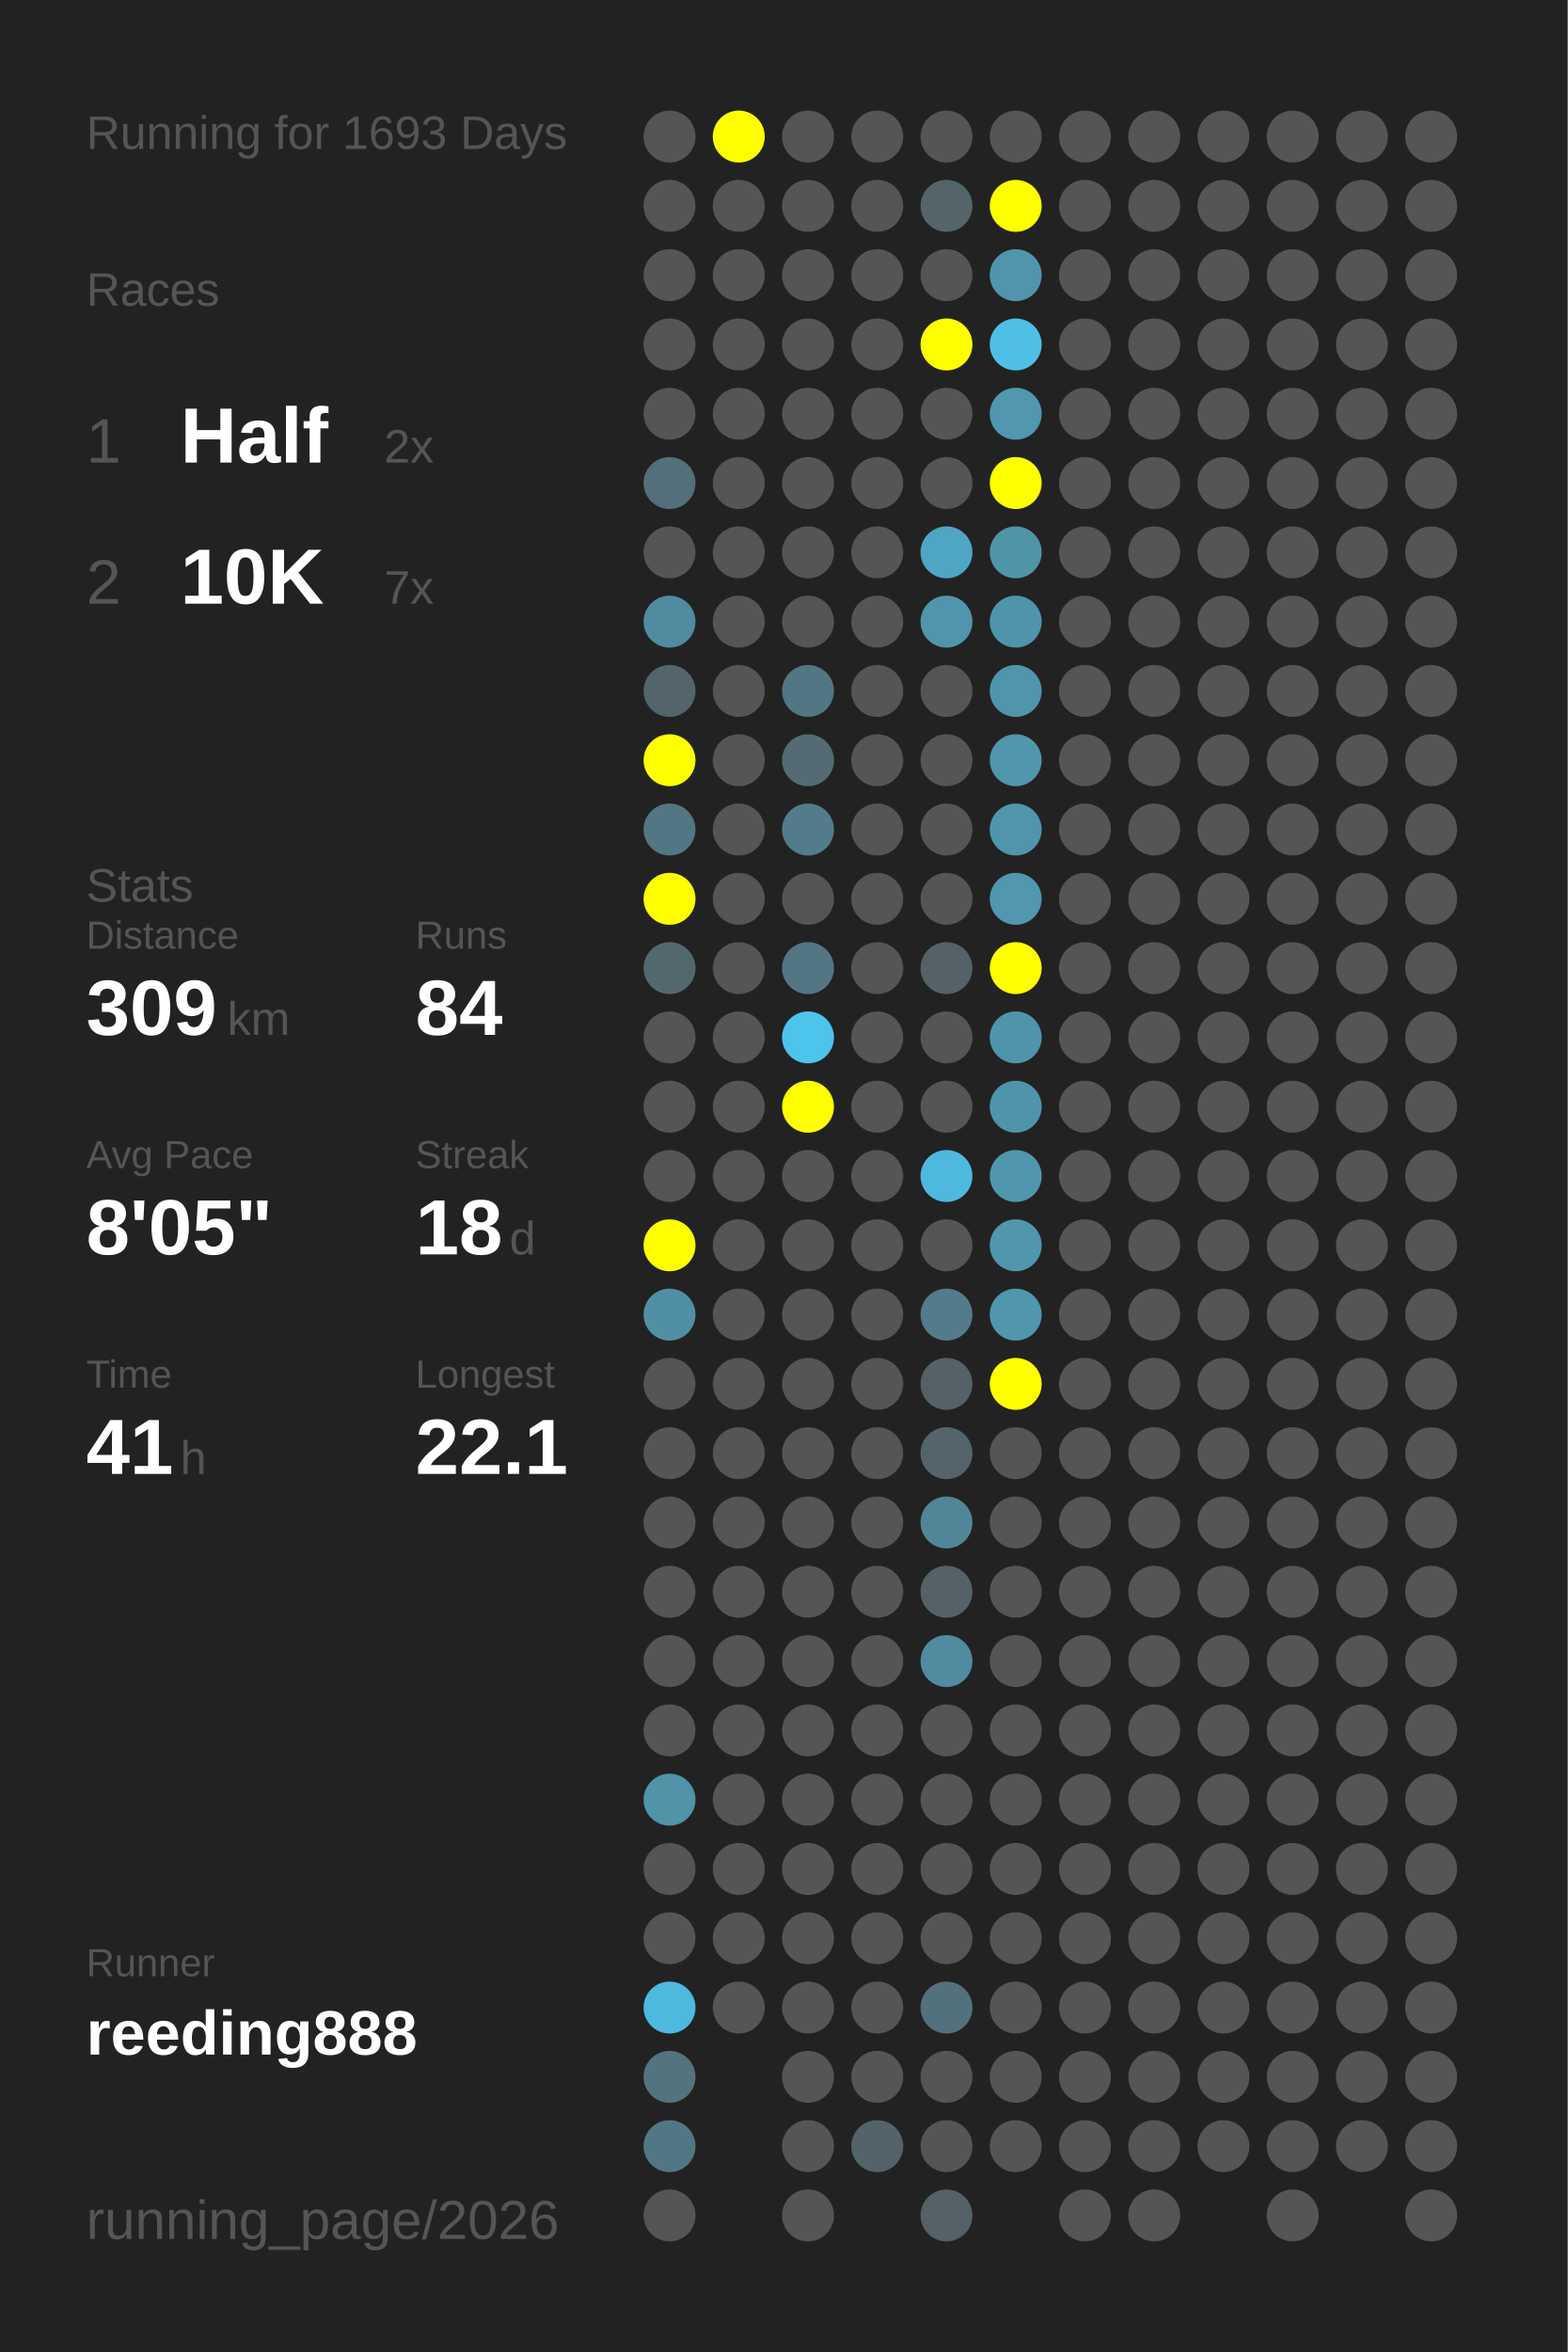
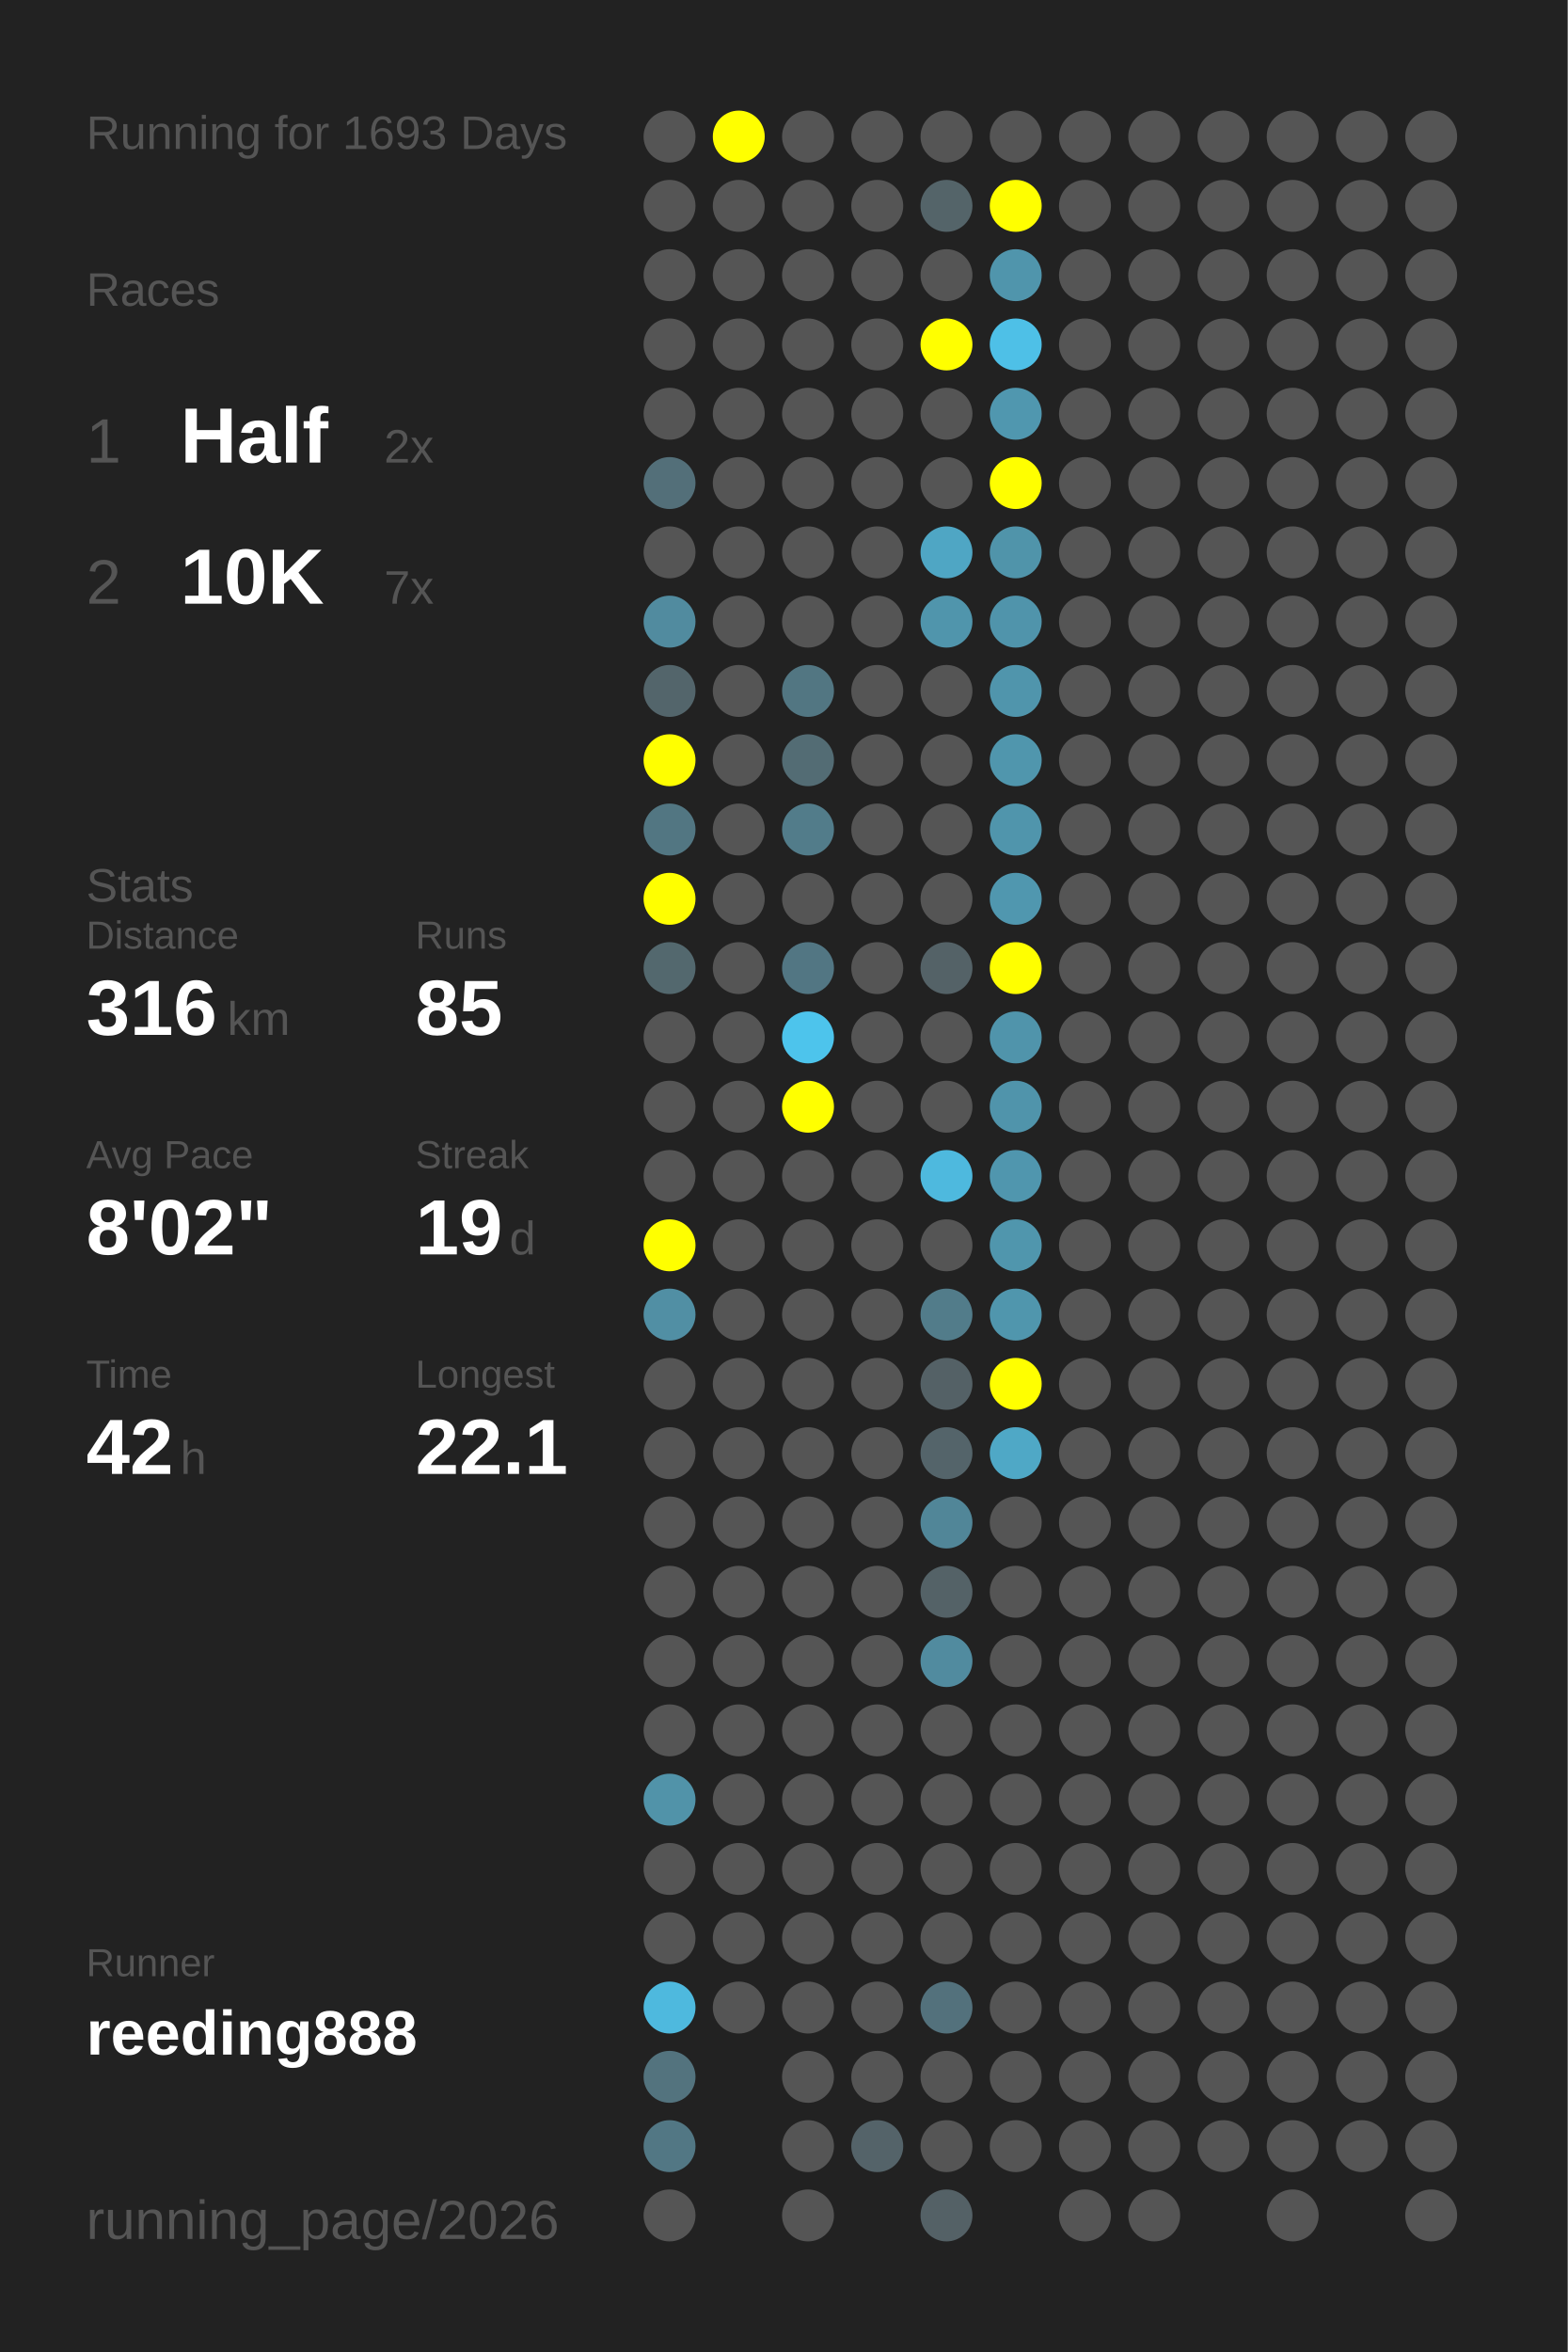
<svg xmlns="http://www.w3.org/2000/svg" baseProfile="full" height="300mm" version="1.1" viewBox="0,0,200,300" width="200mm">
  <defs />
  <rect fill="#222222" height="300" width="200" x="0" y="0" />
  <text fill="#555555" style="font-size:6px; font-family:Arial;" x="11" y="19">Running for 1693 Days</text>
  <text fill="#555555" style="font-size:6px; font-family:Arial;" x="11" y="39">Races</text>
  <text fill="#555555" style="font-size:8px; font-family:Arial;" x="11" y="59">1</text>
  <text fill="#FFFFFF" style="font-size:10px; font-family:Arial; font-weight:bold;" x="23" y="59">Half</text>
  <text fill="#555555" style="font-size:6px; font-family:Arial;" x="49" y="59">2x</text>
  <text fill="#555555" style="font-size:8px; font-family:Arial;" x="11" y="77">2</text>
  <text fill="#FFFFFF" style="font-size:10px; font-family:Arial; font-weight:bold;" x="23" y="77">10K</text>
  <text fill="#555555" style="font-size:6px; font-family:Arial;" x="49" y="77">7x</text>
  <text fill="#555555" style="font-size:6px; font-family:Arial;" x="11" y="115">Stats</text>
  <text fill="#555555" style="font-size:5px; font-family:Arial;" x="11" y="121">Distance</text>
-   <text fill="#FFFFFF" style="font-size:10px; font-family:Arial; font-weight:bold;" x="11" y="132">309</text>
+   <text fill="#FFFFFF" style="font-size:10px; font-family:Arial; font-weight:bold;" x="11" y="132">316</text>
  <text fill="#555555" style="font-size:6px; font-family:Arial;" x="29" y="132">km</text>
  <text fill="#555555" style="font-size:5px; font-family:Arial;" x="53" y="121">Runs</text>
-   <text fill="#FFFFFF" style="font-size:10px; font-family:Arial; font-weight:bold;" x="53" y="132">84</text>
+   <text fill="#FFFFFF" style="font-size:10px; font-family:Arial; font-weight:bold;" x="53" y="132">85</text>
  <text fill="#555555" style="font-size:5px; font-family:Arial;" x="11" y="149">Avg Pace</text>
-   <text fill="#FFFFFF" style="font-size:10px; font-family:Arial; font-weight:bold;" x="11" y="160">8'05"</text>
+   <text fill="#FFFFFF" style="font-size:10px; font-family:Arial; font-weight:bold;" x="11" y="160">8'02"</text>
  <text fill="#555555" style="font-size:5px; font-family:Arial;" x="53" y="149">Streak</text>
-   <text fill="#FFFFFF" style="font-size:10px; font-family:Arial; font-weight:bold;" x="53" y="160">18</text>
+   <text fill="#FFFFFF" style="font-size:10px; font-family:Arial; font-weight:bold;" x="53" y="160">19</text>
  <text fill="#555555" style="font-size:6px; font-family:Arial;" x="65" y="160">d</text>
  <text fill="#555555" style="font-size:5px; font-family:Arial;" x="11" y="177">Time</text>
-   <text fill="#FFFFFF" style="font-size:10px; font-family:Arial; font-weight:bold;" x="11" y="188">41</text>
+   <text fill="#FFFFFF" style="font-size:10px; font-family:Arial; font-weight:bold;" x="11" y="188">42</text>
  <text fill="#555555" style="font-size:6px; font-family:Arial;" x="23" y="188">h</text>
  <text fill="#555555" style="font-size:5px; font-family:Arial;" x="53" y="177">Longest</text>
  <text fill="#FFFFFF" style="font-size:10px; font-family:Arial; font-weight:bold;" x="53" y="188">22.1</text>
  <text fill="#555555" style="font-size:5px; font-family:Arial;" x="11" y="252.065">Runner</text>
  <text fill="#FFFFFF" style="font-size:8px; font-family:Arial; font-weight:bold;" x="11" y="262.065">reeding888</text>
  <text fill="#555555" style="font-size:7px; font-family:Arial;" x="11" y="285.581">running_page/2026</text>
  <circle cx="85.417" cy="17.419" fill="#555555" r="3.312" />
  <circle cx="85.417" cy="26.258" fill="#555555" r="3.312" />
  <circle cx="85.417" cy="35.097" fill="#555555" r="3.312" />
  <circle cx="85.417" cy="43.935" fill="#555555" r="3.312" />
  <circle cx="85.417" cy="52.774" fill="#555555" r="3.312" />
  <circle cx="85.417" cy="61.613" fill="#536f79" r="3.312" />
  <circle cx="85.417" cy="70.452" fill="#555555" r="3.312" />
  <circle cx="85.417" cy="79.29" fill="#518b9f" r="3.312" />
  <circle cx="85.417" cy="88.129" fill="#53656b" r="3.312" />
  <circle cx="85.417" cy="96.968" fill="#FFFF00" r="3.312" />
  <circle cx="85.417" cy="105.806" fill="#527682" r="3.312" />
  <circle cx="85.417" cy="114.645" fill="#FFFF00" r="3.312" />
  <circle cx="85.417" cy="123.484" fill="#53686e" r="3.312" />
  <circle cx="85.417" cy="132.323" fill="#555555" r="3.312" />
  <circle cx="85.417" cy="141.161" fill="#555555" r="3.312" />
  <circle cx="85.417" cy="150" fill="#555555" r="3.312" />
  <circle cx="85.417" cy="158.839" fill="#FFFF00" r="3.312" />
  <circle cx="85.417" cy="167.677" fill="#518fa4" r="3.312" />
  <circle cx="85.417" cy="176.516" fill="#555555" r="3.312" />
  <circle cx="85.417" cy="185.355" fill="#555555" r="3.312" />
  <circle cx="85.417" cy="194.194" fill="#555555" r="3.312" />
  <circle cx="85.417" cy="203.032" fill="#555555" r="3.312" />
  <circle cx="85.417" cy="211.871" fill="#555555" r="3.312" />
  <circle cx="85.417" cy="220.71" fill="#555555" r="3.312" />
  <circle cx="85.417" cy="229.548" fill="#5193a9" r="3.312" />
  <circle cx="85.417" cy="238.387" fill="#555555" r="3.312" />
  <circle cx="85.417" cy="247.226" fill="#555555" r="3.312" />
  <circle cx="85.417" cy="256.065" fill="#4eb9de" r="3.312" />
  <circle cx="85.417" cy="264.903" fill="#53737e" r="3.312" />
  <circle cx="85.417" cy="273.742" fill="#527784" r="3.312" />
  <circle cx="85.417" cy="282.581" fill="#555555" r="3.312" />
  <circle cx="94.25" cy="17.419" fill="#FFFF00" r="3.312" />
  <circle cx="94.25" cy="26.258" fill="#555555" r="3.312" />
  <circle cx="94.25" cy="35.097" fill="#555555" r="3.312" />
  <circle cx="94.25" cy="43.935" fill="#555555" r="3.312" />
  <circle cx="94.25" cy="52.774" fill="#555555" r="3.312" />
  <circle cx="94.25" cy="61.613" fill="#555555" r="3.312" />
  <circle cx="94.25" cy="70.452" fill="#555555" r="3.312" />
  <circle cx="94.25" cy="79.29" fill="#555555" r="3.312" />
  <circle cx="94.25" cy="88.129" fill="#555555" r="3.312" />
  <circle cx="94.25" cy="96.968" fill="#555555" r="3.312" />
  <circle cx="94.25" cy="105.806" fill="#555555" r="3.312" />
  <circle cx="94.25" cy="114.645" fill="#555555" r="3.312" />
  <circle cx="94.25" cy="123.484" fill="#555555" r="3.312" />
  <circle cx="94.25" cy="132.323" fill="#555555" r="3.312" />
  <circle cx="94.25" cy="141.161" fill="#555555" r="3.312" />
  <circle cx="94.25" cy="150" fill="#555555" r="3.312" />
  <circle cx="94.25" cy="158.839" fill="#555555" r="3.312" />
  <circle cx="94.25" cy="167.677" fill="#555555" r="3.312" />
  <circle cx="94.25" cy="176.516" fill="#555555" r="3.312" />
  <circle cx="94.25" cy="185.355" fill="#555555" r="3.312" />
  <circle cx="94.25" cy="194.194" fill="#555555" r="3.312" />
  <circle cx="94.25" cy="203.032" fill="#555555" r="3.312" />
  <circle cx="94.25" cy="211.871" fill="#555555" r="3.312" />
  <circle cx="94.25" cy="220.71" fill="#555555" r="3.312" />
  <circle cx="94.25" cy="229.548" fill="#555555" r="3.312" />
  <circle cx="94.25" cy="238.387" fill="#555555" r="3.312" />
  <circle cx="94.25" cy="247.226" fill="#555555" r="3.312" />
  <circle cx="94.25" cy="256.065" fill="#555555" r="3.312" />
  <circle cx="103.083" cy="17.419" fill="#555555" r="3.312" />
  <circle cx="103.083" cy="26.258" fill="#555555" r="3.312" />
  <circle cx="103.083" cy="35.097" fill="#555555" r="3.312" />
  <circle cx="103.083" cy="43.935" fill="#555555" r="3.312" />
  <circle cx="103.083" cy="52.774" fill="#555555" r="3.312" />
  <circle cx="103.083" cy="61.613" fill="#555555" r="3.312" />
  <circle cx="103.083" cy="70.452" fill="#555555" r="3.312" />
  <circle cx="103.083" cy="79.29" fill="#555555" r="3.312" />
  <circle cx="103.083" cy="88.129" fill="#527682" r="3.312" />
  <circle cx="103.083" cy="96.968" fill="#536c74" r="3.312" />
  <circle cx="103.083" cy="105.806" fill="#527c8a" r="3.312" />
  <circle cx="103.083" cy="114.645" fill="#555555" r="3.312" />
  <circle cx="103.083" cy="123.484" fill="#527683" r="3.312" />
  <circle cx="103.083" cy="132.323" fill="#4dc4ec" r="3.312" />
  <circle cx="103.083" cy="141.161" fill="#FFFF00" r="3.312" />
  <circle cx="103.083" cy="150" fill="#555555" r="3.312" />
  <circle cx="103.083" cy="158.839" fill="#555555" r="3.312" />
  <circle cx="103.083" cy="167.677" fill="#555555" r="3.312" />
  <circle cx="103.083" cy="176.516" fill="#555555" r="3.312" />
  <circle cx="103.083" cy="185.355" fill="#555555" r="3.312" />
  <circle cx="103.083" cy="194.194" fill="#555555" r="3.312" />
  <circle cx="103.083" cy="203.032" fill="#555555" r="3.312" />
  <circle cx="103.083" cy="211.871" fill="#555555" r="3.312" />
  <circle cx="103.083" cy="220.71" fill="#555555" r="3.312" />
  <circle cx="103.083" cy="229.548" fill="#555555" r="3.312" />
  <circle cx="103.083" cy="238.387" fill="#555555" r="3.312" />
  <circle cx="103.083" cy="247.226" fill="#555555" r="3.312" />
  <circle cx="103.083" cy="256.065" fill="#555555" r="3.312" />
  <circle cx="103.083" cy="264.903" fill="#555555" r="3.312" />
  <circle cx="103.083" cy="273.742" fill="#555555" r="3.312" />
  <circle cx="103.083" cy="282.581" fill="#555555" r="3.312" />
  <circle cx="111.917" cy="17.419" fill="#555555" r="3.312" />
  <circle cx="111.917" cy="26.258" fill="#555555" r="3.312" />
  <circle cx="111.917" cy="35.097" fill="#555555" r="3.312" />
  <circle cx="111.917" cy="43.935" fill="#555555" r="3.312" />
  <circle cx="111.917" cy="52.774" fill="#555555" r="3.312" />
  <circle cx="111.917" cy="61.613" fill="#555555" r="3.312" />
  <circle cx="111.917" cy="70.452" fill="#555555" r="3.312" />
  <circle cx="111.917" cy="79.29" fill="#555555" r="3.312" />
  <circle cx="111.917" cy="88.129" fill="#555555" r="3.312" />
  <circle cx="111.917" cy="96.968" fill="#555555" r="3.312" />
  <circle cx="111.917" cy="105.806" fill="#555555" r="3.312" />
  <circle cx="111.917" cy="114.645" fill="#555555" r="3.312" />
  <circle cx="111.917" cy="123.484" fill="#555555" r="3.312" />
  <circle cx="111.917" cy="132.323" fill="#555555" r="3.312" />
  <circle cx="111.917" cy="141.161" fill="#555555" r="3.312" />
  <circle cx="111.917" cy="150" fill="#555555" r="3.312" />
  <circle cx="111.917" cy="158.839" fill="#555555" r="3.312" />
  <circle cx="111.917" cy="167.677" fill="#555555" r="3.312" />
  <circle cx="111.917" cy="176.516" fill="#555555" r="3.312" />
  <circle cx="111.917" cy="185.355" fill="#555555" r="3.312" />
  <circle cx="111.917" cy="194.194" fill="#555555" r="3.312" />
  <circle cx="111.917" cy="203.032" fill="#555555" r="3.312" />
  <circle cx="111.917" cy="211.871" fill="#555555" r="3.312" />
  <circle cx="111.917" cy="220.71" fill="#555555" r="3.312" />
  <circle cx="111.917" cy="229.548" fill="#555555" r="3.312" />
  <circle cx="111.917" cy="238.387" fill="#555555" r="3.312" />
  <circle cx="111.917" cy="247.226" fill="#555555" r="3.312" />
  <circle cx="111.917" cy="256.065" fill="#555555" r="3.312" />
  <circle cx="111.917" cy="264.903" fill="#555555" r="3.312" />
  <circle cx="111.917" cy="273.742" fill="#546369" r="3.312" />
  <circle cx="120.75" cy="17.419" fill="#555555" r="3.312" />
  <circle cx="120.75" cy="26.258" fill="#546469" r="3.312" />
  <circle cx="120.75" cy="35.097" fill="#555555" r="3.312" />
  <circle cx="120.75" cy="43.935" fill="#FFFF00" r="3.312" />
  <circle cx="120.75" cy="52.774" fill="#555555" r="3.312" />
  <circle cx="120.75" cy="61.613" fill="#555555" r="3.312" />
  <circle cx="120.75" cy="70.452" fill="#4fa6c4" r="3.312" />
  <circle cx="120.75" cy="79.29" fill="#5095ac" r="3.312" />
  <circle cx="120.75" cy="88.129" fill="#555555" r="3.312" />
  <circle cx="120.75" cy="96.968" fill="#555555" r="3.312" />
  <circle cx="120.75" cy="105.806" fill="#555555" r="3.312" />
  <circle cx="120.75" cy="114.645" fill="#555555" r="3.312" />
  <circle cx="120.75" cy="123.484" fill="#546267" r="3.312" />
  <circle cx="120.75" cy="132.323" fill="#555555" r="3.312" />
  <circle cx="120.75" cy="141.161" fill="#555555" r="3.312" />
  <circle cx="120.75" cy="150" fill="#4eb9de" r="3.312" />
  <circle cx="120.75" cy="158.839" fill="#555555" r="3.312" />
  <circle cx="120.75" cy="167.677" fill="#527c8a" r="3.312" />
  <circle cx="120.75" cy="176.516" fill="#546166" r="3.312" />
  <circle cx="120.75" cy="185.355" fill="#54646a" r="3.312" />
  <circle cx="120.75" cy="194.194" fill="#518698" r="3.312" />
  <circle cx="120.75" cy="203.032" fill="#546267" r="3.312" />
  <circle cx="120.75" cy="211.871" fill="#518b9f" r="3.312" />
  <circle cx="120.75" cy="220.71" fill="#555555" r="3.312" />
  <circle cx="120.75" cy="229.548" fill="#555555" r="3.312" />
  <circle cx="120.75" cy="238.387" fill="#555555" r="3.312" />
  <circle cx="120.75" cy="247.226" fill="#555555" r="3.312" />
  <circle cx="120.75" cy="256.065" fill="#53717c" r="3.312" />
  <circle cx="120.75" cy="264.903" fill="#555555" r="3.312" />
  <circle cx="120.75" cy="273.742" fill="#555555" r="3.312" />
  <circle cx="120.75" cy="282.581" fill="#546166" r="3.312" />
  <circle cx="129.583" cy="17.419" fill="#555555" r="3.312" />
  <circle cx="129.583" cy="26.258" fill="#FFFF00" r="3.312" />
  <circle cx="129.583" cy="35.097" fill="#5095ac" r="3.312" />
  <circle cx="129.583" cy="43.935" fill="#4ec0e7" r="3.312" />
  <circle cx="129.583" cy="52.774" fill="#5097af" r="3.312" />
  <circle cx="129.583" cy="61.613" fill="#FFFF00" r="3.312" />
  <circle cx="129.583" cy="70.452" fill="#5094aa" r="3.312" />
  <circle cx="129.583" cy="79.29" fill="#5094ab" r="3.312" />
  <circle cx="129.583" cy="88.129" fill="#5095ac" r="3.312" />
  <circle cx="129.583" cy="96.968" fill="#5096ad" r="3.312" />
  <circle cx="129.583" cy="105.806" fill="#5095ac" r="3.312" />
  <circle cx="129.583" cy="114.645" fill="#5097af" r="3.312" />
  <circle cx="129.583" cy="123.484" fill="#FFFF00" r="3.312" />
  <circle cx="129.583" cy="132.323" fill="#5094ab" r="3.312" />
  <circle cx="129.583" cy="141.161" fill="#5094ab" r="3.312" />
  <circle cx="129.583" cy="150" fill="#5096ae" r="3.312" />
  <circle cx="129.583" cy="158.839" fill="#5096ad" r="3.312" />
  <circle cx="129.583" cy="167.677" fill="#5096ad" r="3.312" />
  <circle cx="129.583" cy="176.516" fill="#FFFF00" r="3.312" />
-   <circle cx="129.583" cy="185.355" fill="#555555" r="3.312" />
+   <circle cx="129.583" cy="185.355" fill="#4fa8c6" r="3.312" />
  <circle cx="129.583" cy="194.194" fill="#555555" r="3.312" />
  <circle cx="129.583" cy="203.032" fill="#555555" r="3.312" />
  <circle cx="129.583" cy="211.871" fill="#555555" r="3.312" />
  <circle cx="129.583" cy="220.71" fill="#555555" r="3.312" />
  <circle cx="129.583" cy="229.548" fill="#555555" r="3.312" />
  <circle cx="129.583" cy="238.387" fill="#555555" r="3.312" />
  <circle cx="129.583" cy="247.226" fill="#555555" r="3.312" />
  <circle cx="129.583" cy="256.065" fill="#555555" r="3.312" />
  <circle cx="129.583" cy="264.903" fill="#555555" r="3.312" />
  <circle cx="129.583" cy="273.742" fill="#555555" r="3.312" />
  <circle cx="138.417" cy="17.419" fill="#555555" r="3.312" />
  <circle cx="138.417" cy="26.258" fill="#555555" r="3.312" />
  <circle cx="138.417" cy="35.097" fill="#555555" r="3.312" />
  <circle cx="138.417" cy="43.935" fill="#555555" r="3.312" />
  <circle cx="138.417" cy="52.774" fill="#555555" r="3.312" />
  <circle cx="138.417" cy="61.613" fill="#555555" r="3.312" />
  <circle cx="138.417" cy="70.452" fill="#555555" r="3.312" />
  <circle cx="138.417" cy="79.29" fill="#555555" r="3.312" />
  <circle cx="138.417" cy="88.129" fill="#555555" r="3.312" />
  <circle cx="138.417" cy="96.968" fill="#555555" r="3.312" />
  <circle cx="138.417" cy="105.806" fill="#555555" r="3.312" />
  <circle cx="138.417" cy="114.645" fill="#555555" r="3.312" />
  <circle cx="138.417" cy="123.484" fill="#555555" r="3.312" />
  <circle cx="138.417" cy="132.323" fill="#555555" r="3.312" />
  <circle cx="138.417" cy="141.161" fill="#555555" r="3.312" />
  <circle cx="138.417" cy="150" fill="#555555" r="3.312" />
  <circle cx="138.417" cy="158.839" fill="#555555" r="3.312" />
  <circle cx="138.417" cy="167.677" fill="#555555" r="3.312" />
  <circle cx="138.417" cy="176.516" fill="#555555" r="3.312" />
  <circle cx="138.417" cy="185.355" fill="#555555" r="3.312" />
  <circle cx="138.417" cy="194.194" fill="#555555" r="3.312" />
  <circle cx="138.417" cy="203.032" fill="#555555" r="3.312" />
  <circle cx="138.417" cy="211.871" fill="#555555" r="3.312" />
  <circle cx="138.417" cy="220.71" fill="#555555" r="3.312" />
  <circle cx="138.417" cy="229.548" fill="#555555" r="3.312" />
  <circle cx="138.417" cy="238.387" fill="#555555" r="3.312" />
  <circle cx="138.417" cy="247.226" fill="#555555" r="3.312" />
  <circle cx="138.417" cy="256.065" fill="#555555" r="3.312" />
  <circle cx="138.417" cy="264.903" fill="#555555" r="3.312" />
  <circle cx="138.417" cy="273.742" fill="#555555" r="3.312" />
  <circle cx="138.417" cy="282.581" fill="#555555" r="3.312" />
  <circle cx="147.25" cy="17.419" fill="#555555" r="3.312" />
  <circle cx="147.25" cy="26.258" fill="#555555" r="3.312" />
  <circle cx="147.25" cy="35.097" fill="#555555" r="3.312" />
  <circle cx="147.25" cy="43.935" fill="#555555" r="3.312" />
  <circle cx="147.25" cy="52.774" fill="#555555" r="3.312" />
  <circle cx="147.25" cy="61.613" fill="#555555" r="3.312" />
  <circle cx="147.25" cy="70.452" fill="#555555" r="3.312" />
  <circle cx="147.25" cy="79.29" fill="#555555" r="3.312" />
  <circle cx="147.25" cy="88.129" fill="#555555" r="3.312" />
  <circle cx="147.25" cy="96.968" fill="#555555" r="3.312" />
  <circle cx="147.25" cy="105.806" fill="#555555" r="3.312" />
  <circle cx="147.25" cy="114.645" fill="#555555" r="3.312" />
  <circle cx="147.25" cy="123.484" fill="#555555" r="3.312" />
  <circle cx="147.25" cy="132.323" fill="#555555" r="3.312" />
  <circle cx="147.25" cy="141.161" fill="#555555" r="3.312" />
  <circle cx="147.25" cy="150" fill="#555555" r="3.312" />
  <circle cx="147.25" cy="158.839" fill="#555555" r="3.312" />
  <circle cx="147.25" cy="167.677" fill="#555555" r="3.312" />
  <circle cx="147.25" cy="176.516" fill="#555555" r="3.312" />
  <circle cx="147.25" cy="185.355" fill="#555555" r="3.312" />
  <circle cx="147.25" cy="194.194" fill="#555555" r="3.312" />
  <circle cx="147.25" cy="203.032" fill="#555555" r="3.312" />
  <circle cx="147.25" cy="211.871" fill="#555555" r="3.312" />
  <circle cx="147.25" cy="220.71" fill="#555555" r="3.312" />
  <circle cx="147.25" cy="229.548" fill="#555555" r="3.312" />
  <circle cx="147.25" cy="238.387" fill="#555555" r="3.312" />
  <circle cx="147.25" cy="247.226" fill="#555555" r="3.312" />
  <circle cx="147.25" cy="256.065" fill="#555555" r="3.312" />
  <circle cx="147.25" cy="264.903" fill="#555555" r="3.312" />
  <circle cx="147.25" cy="273.742" fill="#555555" r="3.312" />
  <circle cx="147.25" cy="282.581" fill="#555555" r="3.312" />
  <circle cx="156.083" cy="17.419" fill="#555555" r="3.312" />
  <circle cx="156.083" cy="26.258" fill="#555555" r="3.312" />
  <circle cx="156.083" cy="35.097" fill="#555555" r="3.312" />
  <circle cx="156.083" cy="43.935" fill="#555555" r="3.312" />
  <circle cx="156.083" cy="52.774" fill="#555555" r="3.312" />
  <circle cx="156.083" cy="61.613" fill="#555555" r="3.312" />
  <circle cx="156.083" cy="70.452" fill="#555555" r="3.312" />
  <circle cx="156.083" cy="79.29" fill="#555555" r="3.312" />
  <circle cx="156.083" cy="88.129" fill="#555555" r="3.312" />
  <circle cx="156.083" cy="96.968" fill="#555555" r="3.312" />
  <circle cx="156.083" cy="105.806" fill="#555555" r="3.312" />
  <circle cx="156.083" cy="114.645" fill="#555555" r="3.312" />
  <circle cx="156.083" cy="123.484" fill="#555555" r="3.312" />
  <circle cx="156.083" cy="132.323" fill="#555555" r="3.312" />
  <circle cx="156.083" cy="141.161" fill="#555555" r="3.312" />
  <circle cx="156.083" cy="150" fill="#555555" r="3.312" />
  <circle cx="156.083" cy="158.839" fill="#555555" r="3.312" />
  <circle cx="156.083" cy="167.677" fill="#555555" r="3.312" />
  <circle cx="156.083" cy="176.516" fill="#555555" r="3.312" />
  <circle cx="156.083" cy="185.355" fill="#555555" r="3.312" />
  <circle cx="156.083" cy="194.194" fill="#555555" r="3.312" />
  <circle cx="156.083" cy="203.032" fill="#555555" r="3.312" />
  <circle cx="156.083" cy="211.871" fill="#555555" r="3.312" />
  <circle cx="156.083" cy="220.71" fill="#555555" r="3.312" />
  <circle cx="156.083" cy="229.548" fill="#555555" r="3.312" />
  <circle cx="156.083" cy="238.387" fill="#555555" r="3.312" />
  <circle cx="156.083" cy="247.226" fill="#555555" r="3.312" />
  <circle cx="156.083" cy="256.065" fill="#555555" r="3.312" />
  <circle cx="156.083" cy="264.903" fill="#555555" r="3.312" />
  <circle cx="156.083" cy="273.742" fill="#555555" r="3.312" />
  <circle cx="164.917" cy="17.419" fill="#555555" r="3.312" />
  <circle cx="164.917" cy="26.258" fill="#555555" r="3.312" />
  <circle cx="164.917" cy="35.097" fill="#555555" r="3.312" />
  <circle cx="164.917" cy="43.935" fill="#555555" r="3.312" />
  <circle cx="164.917" cy="52.774" fill="#555555" r="3.312" />
  <circle cx="164.917" cy="61.613" fill="#555555" r="3.312" />
  <circle cx="164.917" cy="70.452" fill="#555555" r="3.312" />
  <circle cx="164.917" cy="79.29" fill="#555555" r="3.312" />
  <circle cx="164.917" cy="88.129" fill="#555555" r="3.312" />
  <circle cx="164.917" cy="96.968" fill="#555555" r="3.312" />
  <circle cx="164.917" cy="105.806" fill="#555555" r="3.312" />
  <circle cx="164.917" cy="114.645" fill="#555555" r="3.312" />
  <circle cx="164.917" cy="123.484" fill="#555555" r="3.312" />
  <circle cx="164.917" cy="132.323" fill="#555555" r="3.312" />
  <circle cx="164.917" cy="141.161" fill="#555555" r="3.312" />
  <circle cx="164.917" cy="150" fill="#555555" r="3.312" />
  <circle cx="164.917" cy="158.839" fill="#555555" r="3.312" />
  <circle cx="164.917" cy="167.677" fill="#555555" r="3.312" />
  <circle cx="164.917" cy="176.516" fill="#555555" r="3.312" />
  <circle cx="164.917" cy="185.355" fill="#555555" r="3.312" />
  <circle cx="164.917" cy="194.194" fill="#555555" r="3.312" />
  <circle cx="164.917" cy="203.032" fill="#555555" r="3.312" />
  <circle cx="164.917" cy="211.871" fill="#555555" r="3.312" />
  <circle cx="164.917" cy="220.71" fill="#555555" r="3.312" />
  <circle cx="164.917" cy="229.548" fill="#555555" r="3.312" />
  <circle cx="164.917" cy="238.387" fill="#555555" r="3.312" />
  <circle cx="164.917" cy="247.226" fill="#555555" r="3.312" />
  <circle cx="164.917" cy="256.065" fill="#555555" r="3.312" />
  <circle cx="164.917" cy="264.903" fill="#555555" r="3.312" />
  <circle cx="164.917" cy="273.742" fill="#555555" r="3.312" />
  <circle cx="164.917" cy="282.581" fill="#555555" r="3.312" />
  <circle cx="173.75" cy="17.419" fill="#555555" r="3.312" />
  <circle cx="173.75" cy="26.258" fill="#555555" r="3.312" />
  <circle cx="173.75" cy="35.097" fill="#555555" r="3.312" />
  <circle cx="173.75" cy="43.935" fill="#555555" r="3.312" />
  <circle cx="173.75" cy="52.774" fill="#555555" r="3.312" />
  <circle cx="173.75" cy="61.613" fill="#555555" r="3.312" />
  <circle cx="173.75" cy="70.452" fill="#555555" r="3.312" />
  <circle cx="173.75" cy="79.29" fill="#555555" r="3.312" />
  <circle cx="173.75" cy="88.129" fill="#555555" r="3.312" />
  <circle cx="173.75" cy="96.968" fill="#555555" r="3.312" />
  <circle cx="173.75" cy="105.806" fill="#555555" r="3.312" />
  <circle cx="173.75" cy="114.645" fill="#555555" r="3.312" />
  <circle cx="173.75" cy="123.484" fill="#555555" r="3.312" />
  <circle cx="173.75" cy="132.323" fill="#555555" r="3.312" />
  <circle cx="173.75" cy="141.161" fill="#555555" r="3.312" />
  <circle cx="173.75" cy="150" fill="#555555" r="3.312" />
  <circle cx="173.75" cy="158.839" fill="#555555" r="3.312" />
  <circle cx="173.75" cy="167.677" fill="#555555" r="3.312" />
  <circle cx="173.75" cy="176.516" fill="#555555" r="3.312" />
  <circle cx="173.75" cy="185.355" fill="#555555" r="3.312" />
  <circle cx="173.75" cy="194.194" fill="#555555" r="3.312" />
  <circle cx="173.75" cy="203.032" fill="#555555" r="3.312" />
  <circle cx="173.75" cy="211.871" fill="#555555" r="3.312" />
  <circle cx="173.75" cy="220.71" fill="#555555" r="3.312" />
  <circle cx="173.75" cy="229.548" fill="#555555" r="3.312" />
  <circle cx="173.75" cy="238.387" fill="#555555" r="3.312" />
  <circle cx="173.75" cy="247.226" fill="#555555" r="3.312" />
  <circle cx="173.75" cy="256.065" fill="#555555" r="3.312" />
  <circle cx="173.75" cy="264.903" fill="#555555" r="3.312" />
  <circle cx="173.75" cy="273.742" fill="#555555" r="3.312" />
  <circle cx="182.583" cy="17.419" fill="#555555" r="3.312" />
  <circle cx="182.583" cy="26.258" fill="#555555" r="3.312" />
  <circle cx="182.583" cy="35.097" fill="#555555" r="3.312" />
  <circle cx="182.583" cy="43.935" fill="#555555" r="3.312" />
  <circle cx="182.583" cy="52.774" fill="#555555" r="3.312" />
  <circle cx="182.583" cy="61.613" fill="#555555" r="3.312" />
  <circle cx="182.583" cy="70.452" fill="#555555" r="3.312" />
  <circle cx="182.583" cy="79.29" fill="#555555" r="3.312" />
  <circle cx="182.583" cy="88.129" fill="#555555" r="3.312" />
  <circle cx="182.583" cy="96.968" fill="#555555" r="3.312" />
  <circle cx="182.583" cy="105.806" fill="#555555" r="3.312" />
  <circle cx="182.583" cy="114.645" fill="#555555" r="3.312" />
  <circle cx="182.583" cy="123.484" fill="#555555" r="3.312" />
  <circle cx="182.583" cy="132.323" fill="#555555" r="3.312" />
  <circle cx="182.583" cy="141.161" fill="#555555" r="3.312" />
  <circle cx="182.583" cy="150" fill="#555555" r="3.312" />
  <circle cx="182.583" cy="158.839" fill="#555555" r="3.312" />
  <circle cx="182.583" cy="167.677" fill="#555555" r="3.312" />
  <circle cx="182.583" cy="176.516" fill="#555555" r="3.312" />
  <circle cx="182.583" cy="185.355" fill="#555555" r="3.312" />
  <circle cx="182.583" cy="194.194" fill="#555555" r="3.312" />
  <circle cx="182.583" cy="203.032" fill="#555555" r="3.312" />
  <circle cx="182.583" cy="211.871" fill="#555555" r="3.312" />
  <circle cx="182.583" cy="220.71" fill="#555555" r="3.312" />
  <circle cx="182.583" cy="229.548" fill="#555555" r="3.312" />
  <circle cx="182.583" cy="238.387" fill="#555555" r="3.312" />
  <circle cx="182.583" cy="247.226" fill="#555555" r="3.312" />
  <circle cx="182.583" cy="256.065" fill="#555555" r="3.312" />
  <circle cx="182.583" cy="264.903" fill="#555555" r="3.312" />
  <circle cx="182.583" cy="273.742" fill="#555555" r="3.312" />
  <circle cx="182.583" cy="282.581" fill="#555555" r="3.312" />
</svg>
